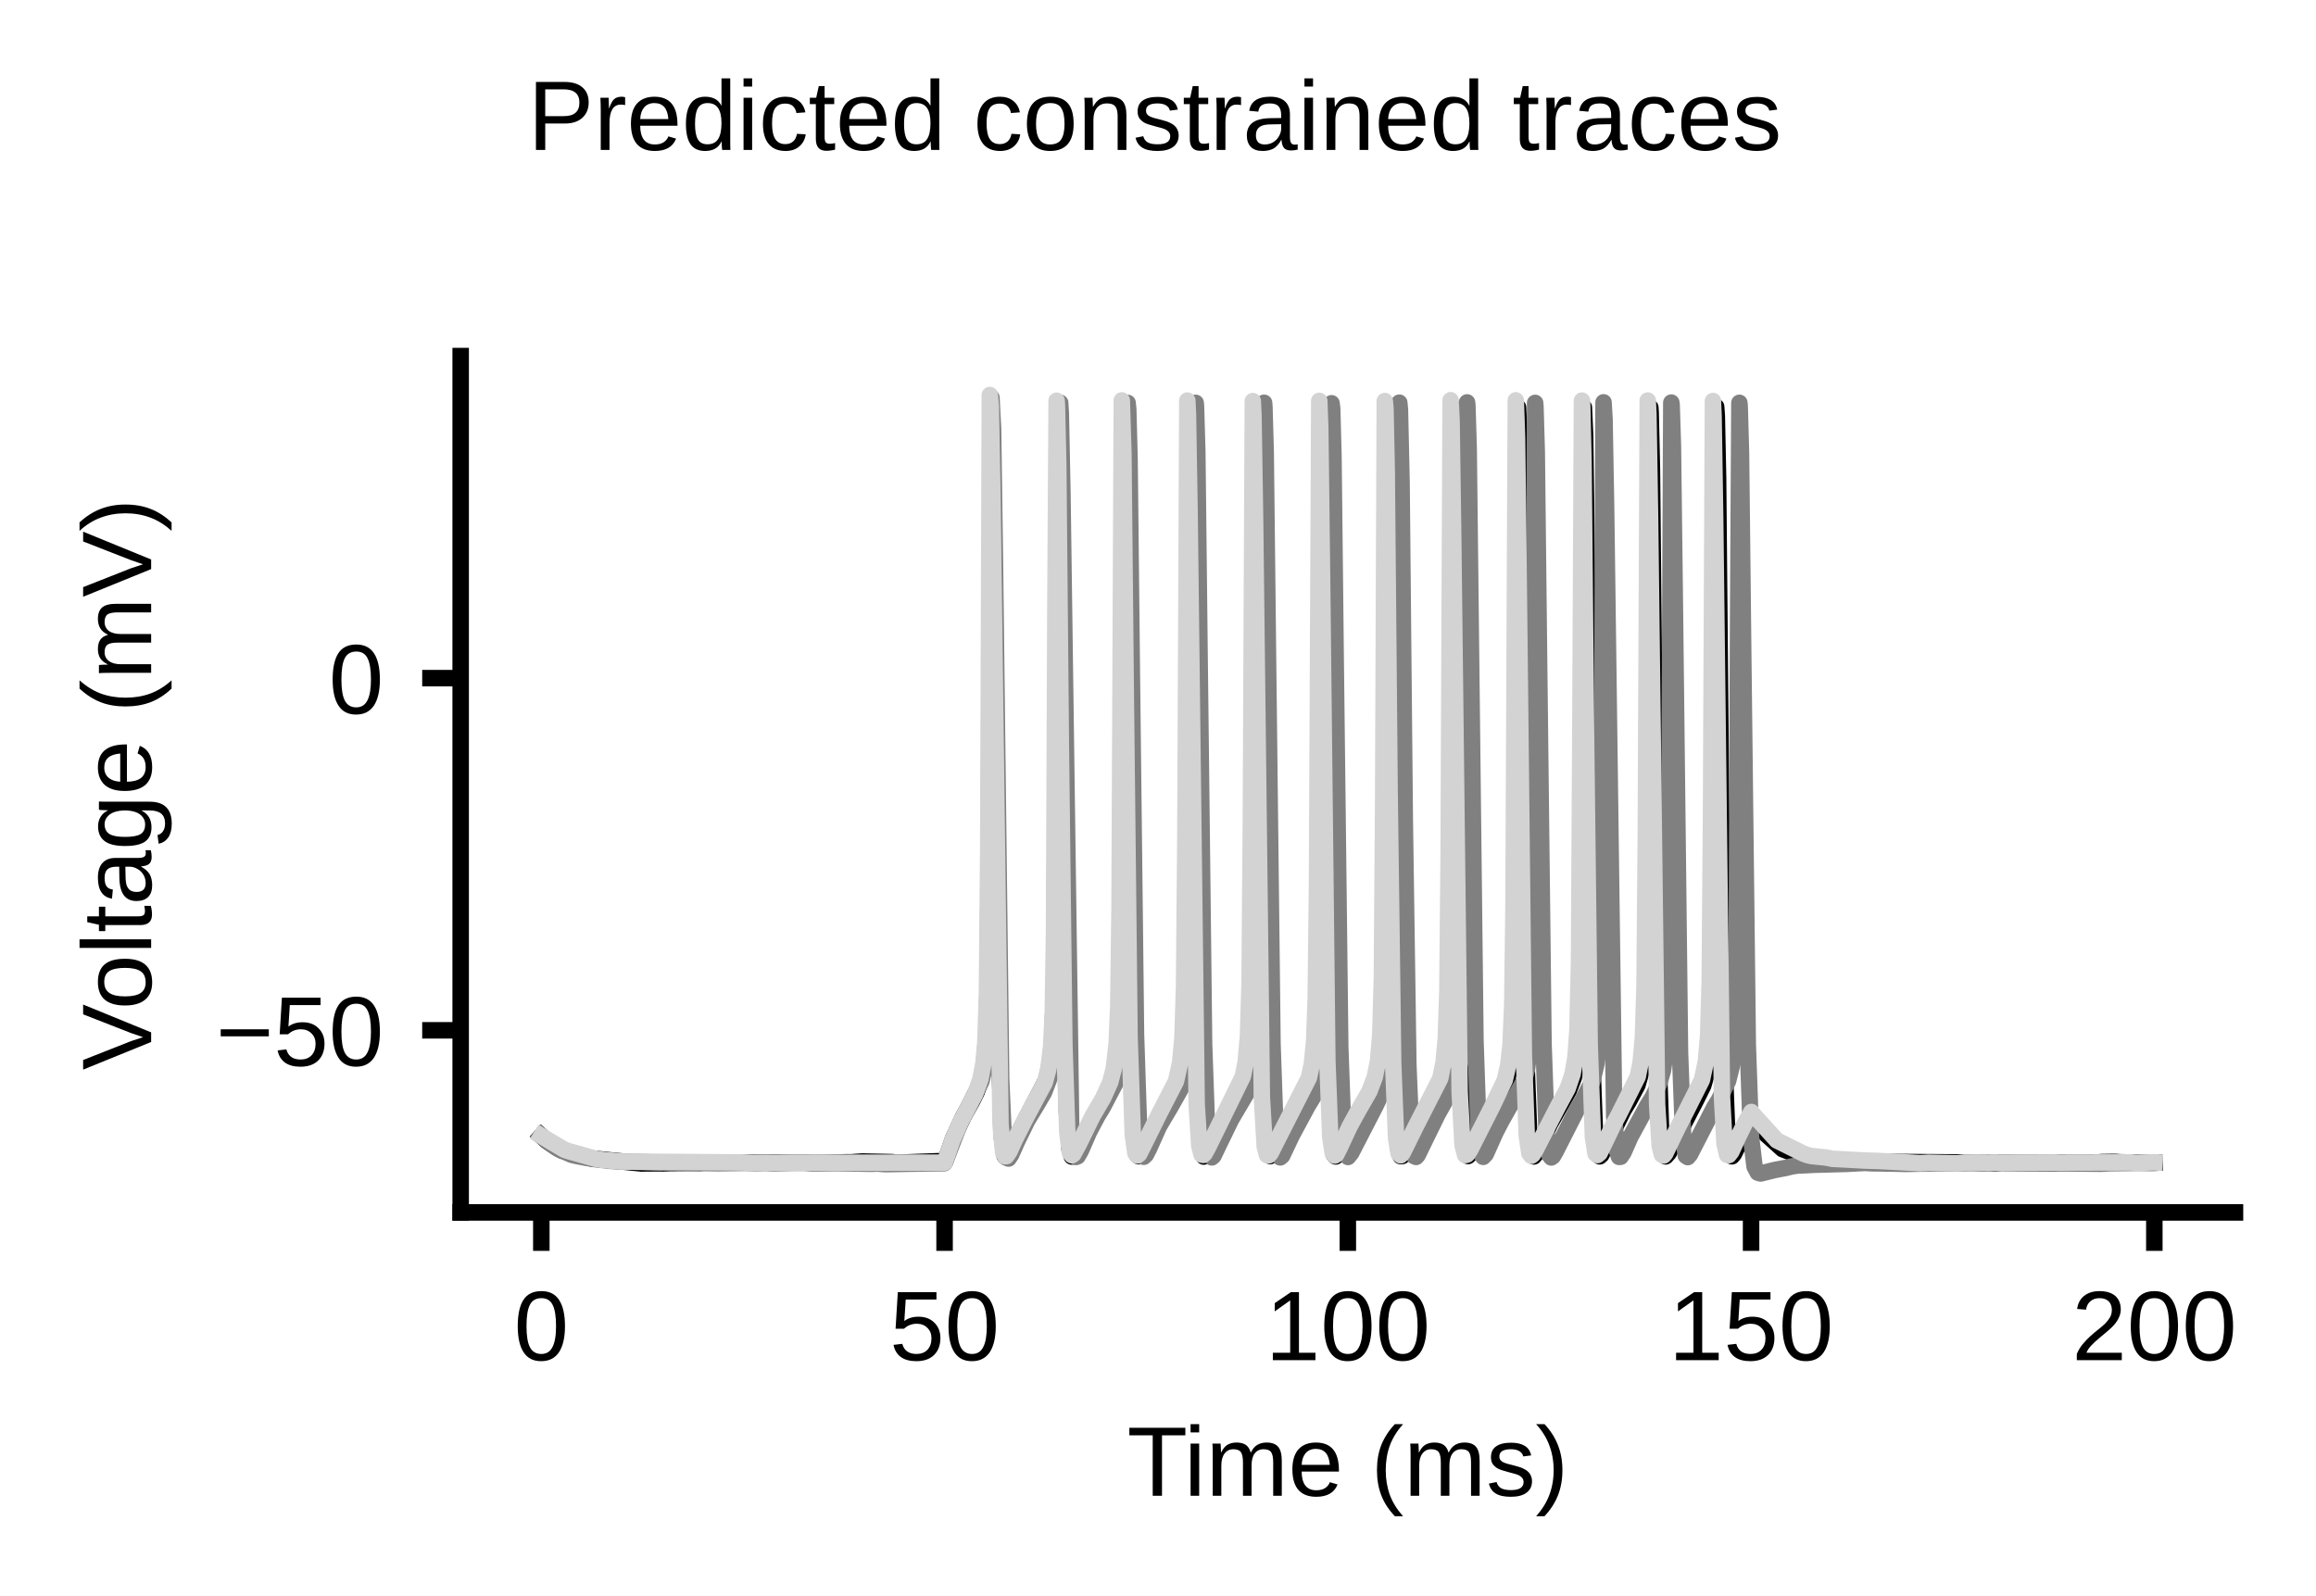
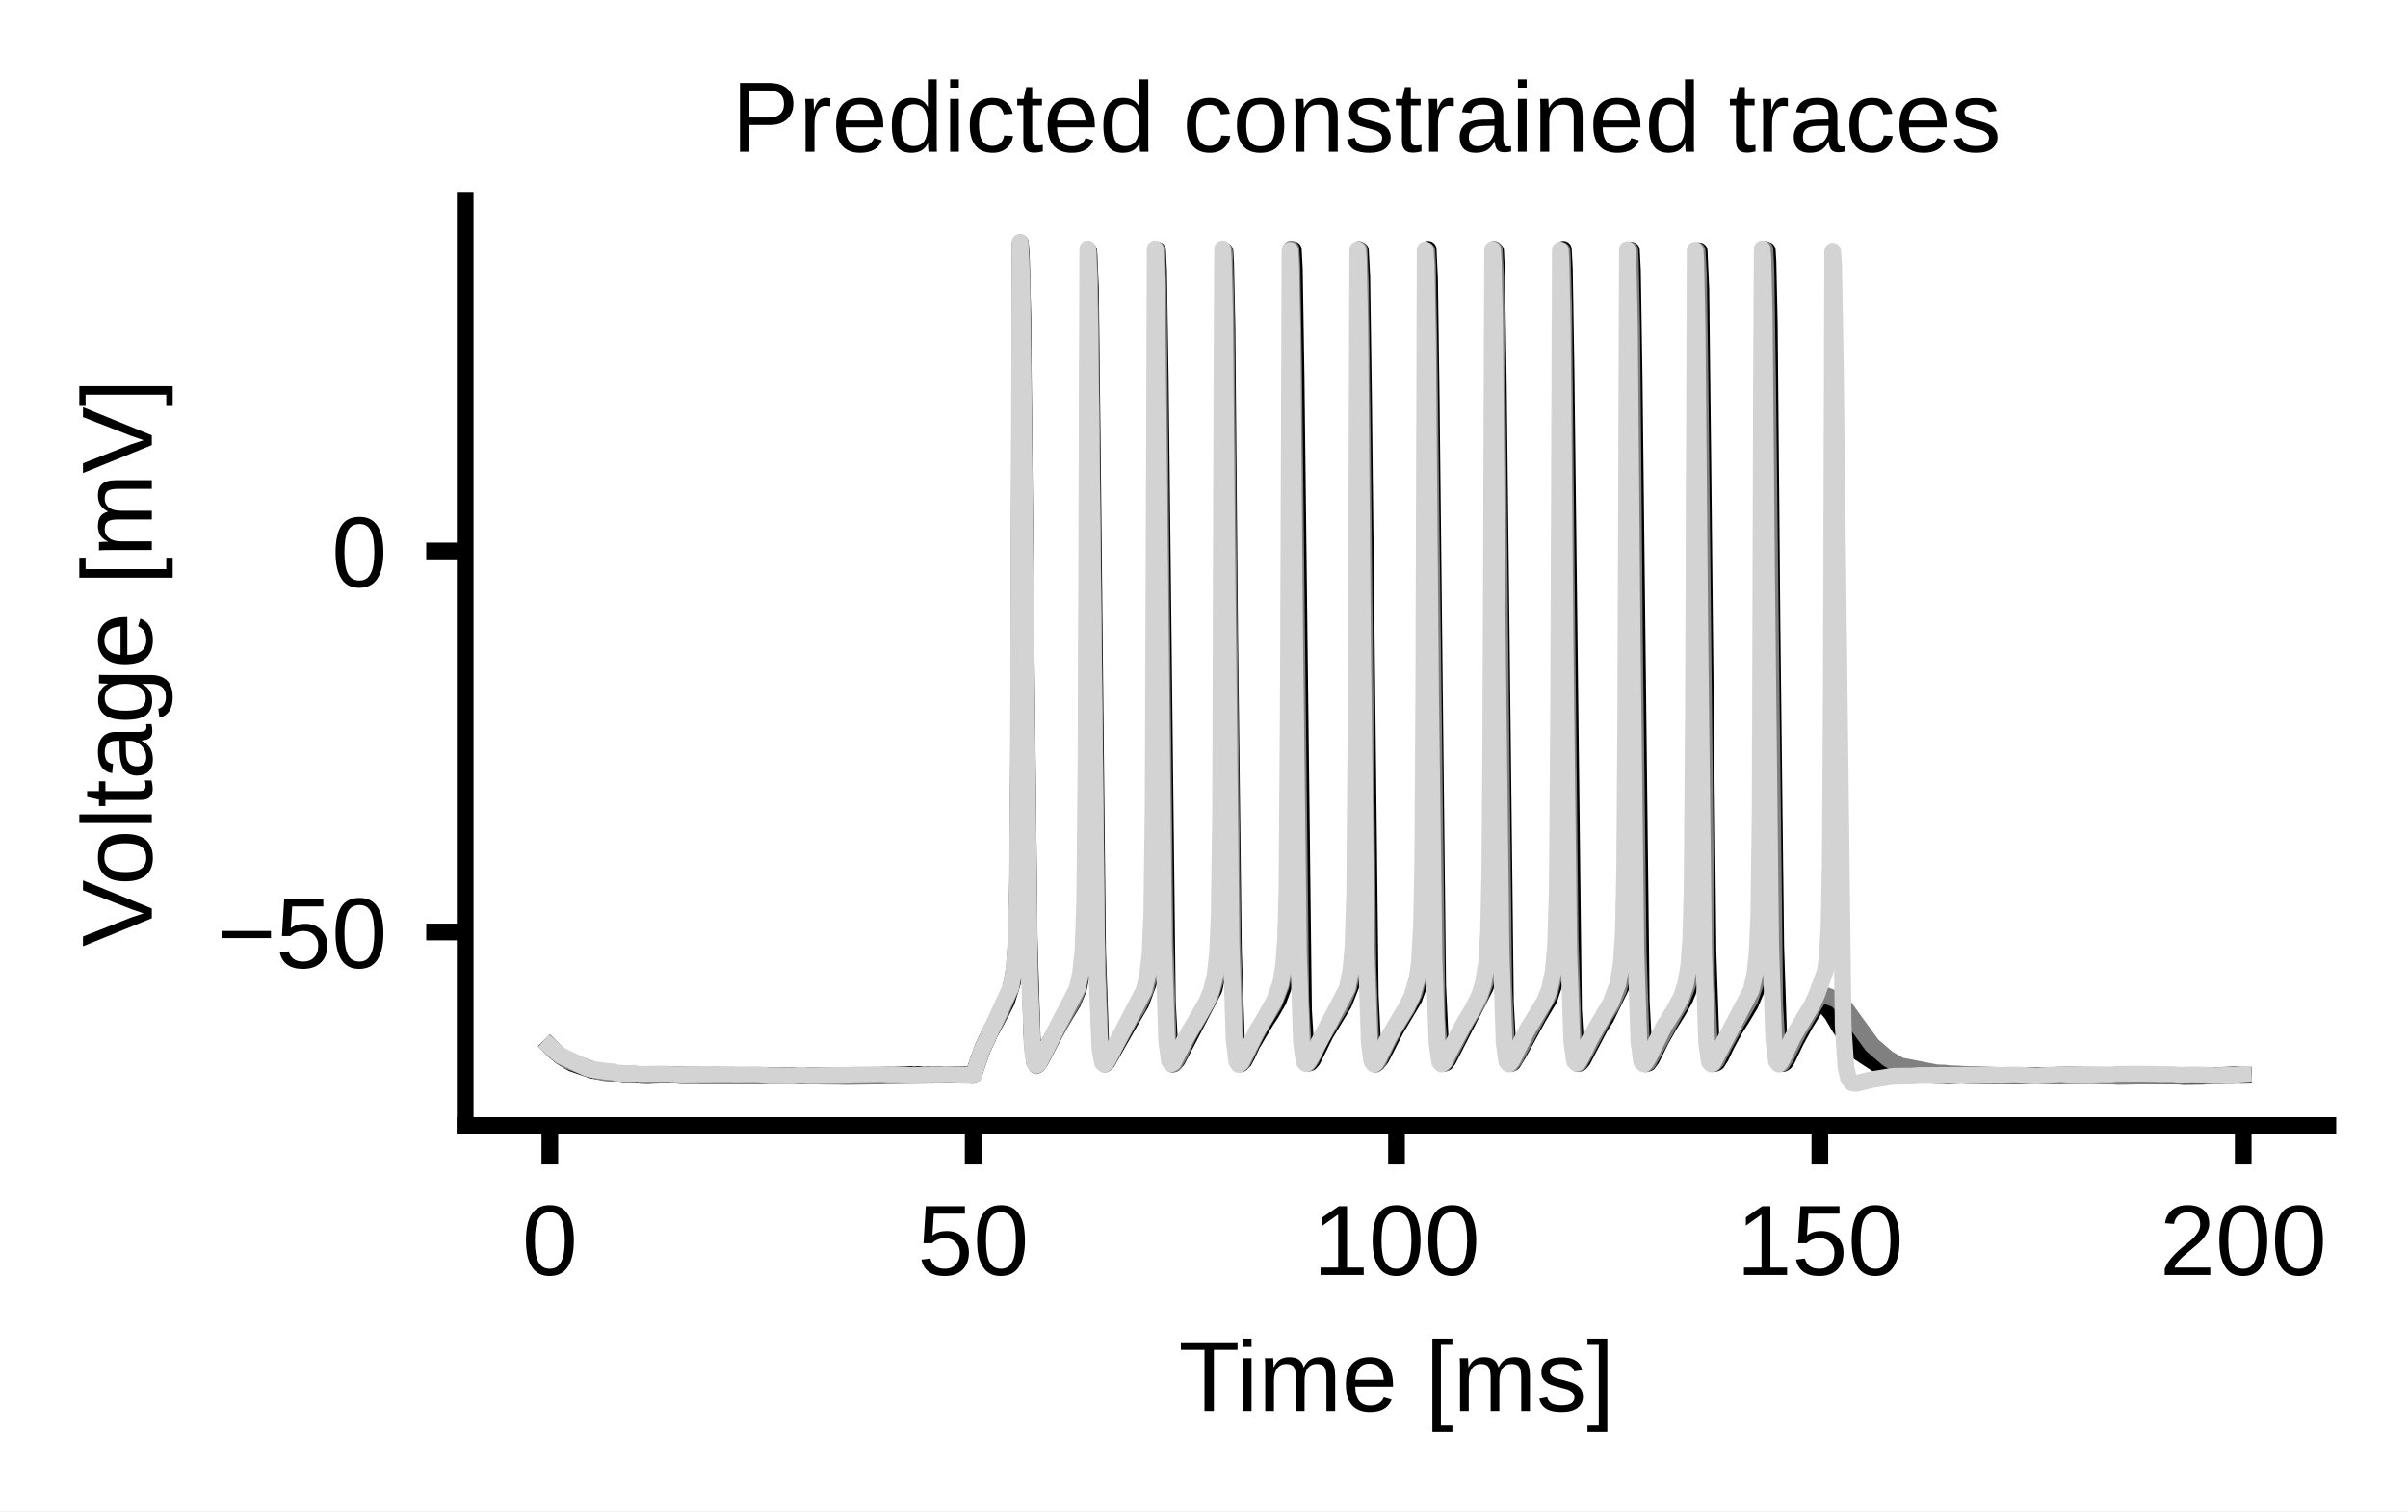
- <svg xmlns="http://www.w3.org/2000/svg" xmlns:xlink="http://www.w3.org/1999/xlink" width="210.711pt" height="145.197pt" viewBox="0 0 210.711 145.197" version="1.1">
+ <svg xmlns="http://www.w3.org/2000/svg" xmlns:xlink="http://www.w3.org/1999/xlink" width="216.403pt" height="135.822pt" viewBox="0 0 216.403 135.822" version="1.1">
  <defs>
    <style type="text/css">*{stroke-linejoin: round; stroke-linecap: butt}</style>
  </defs>
  <g id="figure_1">
    <g id="patch_1">
-       <path d="M 0 145.197  L 210.711 145.197  L 210.711 0  L 0 0  z " style="fill: #ffffff" />
+       <path d="M 0 135.822  L 216.403 135.822  L 216.403 -0  L 0 -0  z " style="fill: #ffffff" />
    </g>
    <g id="axes_1">
      <g id="patch_2">
-         <path d="M 41.912 110.32  L 203.341 110.32  L 203.341 32.4  L 41.912 32.4  z " style="fill: #ffffff" />
+         <path d="M 41.803 101.16  L 209.202 101.16  L 209.202 18  L 41.803 18  z " style="fill: #ffffff" />
      </g>
      <g id="matplotlib.axis_1">
        <g id="xtick_1">
          <g id="line2d_1">
            <defs>
-               <path id="m3eabb0e446" d="M 0 0  L 0 3.5  " style="stroke: #000000; stroke-width: 1.5" />
+               <path id="me00b1f5acd" d="M 0 0  L 0 3.5  " style="stroke: #000000; stroke-width: 1.5" />
            </defs>
            <g>
-               <use xlink:href="#m3eabb0e446" x="49.25" y="110.32" style="stroke: #000000; stroke-width: 1.5" />
+               <use xlink:href="#me00b1f5acd" x="49.412" y="101.16" style="stroke: #000000; stroke-width: 1.5" />
            </g>
          </g>
          <g id="text_1">
-             <text style="font: 9px 'Arial', sans-serif; text-anchor: middle" x="49.25" y="123.762" transform="rotate(-0 49.24986 123.762)">0</text>
+             <text style="font: 9px 'Arial', sans-serif; text-anchor: middle" x="49.412" y="114.602" transform="rotate(-0 49.41159 114.602)">0</text>
          </g>
        </g>
        <g id="xtick_2">
          <g id="line2d_2">
            <g>
-               <use xlink:href="#m3eabb0e446" x="85.938" y="110.32" style="stroke: #000000; stroke-width: 1.5" />
+               <use xlink:href="#me00b1f5acd" x="87.457" y="101.16" style="stroke: #000000; stroke-width: 1.5" />
            </g>
          </g>
          <g id="text_2">
-             <text style="font: 9px 'Arial', sans-serif; text-anchor: middle" x="85.938" y="123.762" transform="rotate(-0 85.93821 123.762)">50</text>
+             <text style="font: 9px 'Arial', sans-serif; text-anchor: middle" x="87.457" y="114.602" transform="rotate(-0 87.45704 114.602)">50</text>
          </g>
        </g>
        <g id="xtick_3">
          <g id="line2d_3">
            <g>
-               <use xlink:href="#m3eabb0e446" x="122.627" y="110.32" style="stroke: #000000; stroke-width: 1.5" />
+               <use xlink:href="#me00b1f5acd" x="125.502" y="101.16" style="stroke: #000000; stroke-width: 1.5" />
            </g>
          </g>
          <g id="text_3">
-             <text style="font: 9px 'Arial', sans-serif; text-anchor: middle" x="122.627" y="123.762" transform="rotate(-0 122.6266 123.762)">100</text>
+             <text style="font: 9px 'Arial', sans-serif; text-anchor: middle" x="125.502" y="114.602" transform="rotate(-0 125.5025 114.602)">100</text>
          </g>
        </g>
        <g id="xtick_4">
          <g id="line2d_4">
            <g>
-               <use xlink:href="#m3eabb0e446" x="159.315" y="110.32" style="stroke: #000000; stroke-width: 1.5" />
+               <use xlink:href="#me00b1f5acd" x="163.548" y="101.16" style="stroke: #000000; stroke-width: 1.5" />
            </g>
          </g>
          <g id="text_4">
-             <text style="font: 9px 'Arial', sans-serif; text-anchor: middle" x="159.315" y="123.762" transform="rotate(-0 159.3149 123.762)">150</text>
+             <text style="font: 9px 'Arial', sans-serif; text-anchor: middle" x="163.548" y="114.602" transform="rotate(-0 163.548 114.602)">150</text>
          </g>
        </g>
        <g id="xtick_5">
          <g id="line2d_5">
            <g>
-               <use xlink:href="#m3eabb0e446" x="196.003" y="110.32" style="stroke: #000000; stroke-width: 1.5" />
+               <use xlink:href="#me00b1f5acd" x="201.593" y="101.16" style="stroke: #000000; stroke-width: 1.5" />
            </g>
          </g>
          <g id="text_5">
-             <text style="font: 9px 'Arial', sans-serif; text-anchor: middle" x="196.003" y="123.762" transform="rotate(-0 196.0033 123.762)">200</text>
+             <text style="font: 9px 'Arial', sans-serif; text-anchor: middle" x="201.593" y="114.602" transform="rotate(-0 201.5934 114.602)">200</text>
          </g>
        </g>
        <g id="text_6">
-           <text style="font: 9px 'Arial', sans-serif; text-anchor: middle" x="122.627" y="136.102" transform="rotate(-0 122.6266 136.1025)">Time (ms)</text>
+           <text style="font: 9px 'Arial', sans-serif; text-anchor: middle" x="125.502" y="126.833" transform="rotate(-0 125.5025 126.8328)">Time [ms]</text>
        </g>
      </g>
      <g id="matplotlib.axis_2">
        <g id="ytick_1">
          <g id="line2d_6">
            <defs>
-               <path id="mb02e0d03f3" d="M 0 0  L -3.5 0  " style="stroke: #000000; stroke-width: 1.5" />
+               <path id="m59dde375f7" d="M 0 0  L -3.5 0  " style="stroke: #000000; stroke-width: 1.5" />
            </defs>
            <g>
-               <use xlink:href="#mb02e0d03f3" x="41.912" y="93.747" style="stroke: #000000; stroke-width: 1.5" />
+               <use xlink:href="#m59dde375f7" x="41.803" y="83.767" style="stroke: #000000; stroke-width: 1.5" />
            </g>
          </g>
          <g id="text_7">
-             <text style="font: 9px 'Arial', sans-serif; text-anchor: end" x="34.912" y="96.968" transform="rotate(-0 34.91219 96.96846)">−50</text>
+             <text style="font: 9px 'Arial', sans-serif; text-anchor: end" x="34.803" y="86.988" transform="rotate(-0 34.8025 86.98794)">−50</text>
          </g>
        </g>
        <g id="ytick_2">
          <g id="line2d_7">
            <g>
-               <use xlink:href="#mb02e0d03f3" x="41.912" y="61.703" style="stroke: #000000; stroke-width: 1.5" />
+               <use xlink:href="#m59dde375f7" x="41.803" y="49.522" style="stroke: #000000; stroke-width: 1.5" />
            </g>
          </g>
          <g id="text_8">
-             <text style="font: 9px 'Arial', sans-serif; text-anchor: end" x="34.912" y="64.924" transform="rotate(-0 34.91219 64.92435)">0</text>
+             <text style="font: 9px 'Arial', sans-serif; text-anchor: end" x="34.803" y="52.743" transform="rotate(-0 34.8025 52.74305)">0</text>
          </g>
        </g>
        <g id="text_9">
-           <text style="font: 9px 'Arial', sans-serif; text-anchor: middle" x="13.752" y="71.36" transform="rotate(-90 13.75172 71.36)">Voltage (mV)</text>
+           <text style="font: 9px 'Arial', sans-serif; text-anchor: middle" x="13.642" y="59.58" transform="rotate(-90 13.64203 59.58)">Voltage [mV]</text>
        </g>
      </g>
      <g id="line2d_8">
-         <path d="M 49.25 103.361  L 49.808 103.86  L 50.718 104.46  L 51.129 104.686  L 53.771 105.402  L 58.38 105.869  L 58.644 105.862  L 60.053 105.85  L 60.288 105.868  L 60.992 105.829  L 61.257 105.83  L 61.873 105.817  L 62.108 105.818  L 62.666 105.811  L 63.693 105.818  L 64.075 105.779  L 73.234 105.797  L 73.88 105.827  L 74.849 105.82  L 75.612 105.801  L 76.933 105.759  L 77.403 105.76  L 78.46 105.686  L 79.135 105.703  L 81.19 105.745  L 81.425 105.784  L 81.865 105.792  L 86.004 105.634  L 86.709 103.618  L 87.648 101.591  L 88.441 100.189  L 88.852 99.36  L 89.233 98.309  L 89.527 96.84  L 89.733 94.441  L 89.879 89.072  L 89.997 71.024  L 90.144 36.539  L 90.173 36.944  L 90.29 41.052  L 90.496 60.4  L 90.877 94.983  L 91.171 103.651  L 91.406 105.173  L 91.582 105.307  L 91.846 104.986  L 92.639 103.179  L 93.431 101.609  L 95.193 98.263  L 95.545 96.644  L 95.751 94.405  L 95.897 89.715  L 96.015 75.731  L 96.191 37.044  L 96.25 38.257  L 96.396 47.041  L 97.072 101.226  L 97.307 104.569  L 97.512 105.232  L 97.688 105.188  L 98.011 104.617  L 100.36 100.035  L 101.005 98.769  L 101.387 97.522  L 101.651 95.755  L 101.827 92.634  L 101.945 86.268  L 102.062 61.696  L 102.18 37.016  L 102.209 37.282  L 102.327 41.722  L 102.532 61.976  L 102.914 95.554  L 103.178 103.285  L 103.413 105.032  L 103.589 105.207  L 103.794 105.007  L 104.323 103.89  L 105.732 101.045  L 106.436 99.855  L 107.2 98.118  L 107.523 96.552  L 107.728 94.138  L 107.875 88.897  L 107.992 72.497  L 108.139 37.024  L 108.198 37.811  L 108.345 45.662  L 109.079 102.204  L 109.313 104.763  L 109.519 105.235  L 109.695 105.122  L 110.047 104.473  L 111.544 101.369  L 112.631 99.516  L 113.13 98.355  L 113.423 97.196  L 113.629 95.667  L 113.805 92.35  L 113.922 85.395  L 114.04 58.35  L 114.157 37.031  L 114.187 37.441  L 114.304 42.271  L 114.539 66.625  L 114.891 95.94  L 115.155 103.393  L 115.39 105.032  L 115.566 105.191  L 115.772 104.977  L 116.359 103.702  L 117.563 101.3  L 119.148 98.179  L 119.441 96.831  L 119.647 94.874  L 119.794 91.189  L 119.911 81.407  L 120.117 37.051  L 120.234 40.689  L 120.41 56.224  L 120.85 96.033  L 121.115 103.417  L 121.35 105.048  L 121.526 105.227  L 121.761 104.955  L 123.17 101.987  L 123.639 101.142  L 124.667 99.37  L 125.195 97.981  L 125.459 96.675  L 125.665 94.44  L 125.812 89.843  L 125.929 76.295  L 126.105 37.043  L 126.164 38.169  L 126.311 46.819  L 126.986 101.169  L 127.221 104.547  L 127.426 105.196  L 127.573 105.19  L 127.779 104.915  L 128.366 103.6  L 128.806 102.675  L 129.804 100.881  L 130.626 99.477  L 131.096 98.381  L 131.419 97.062  L 131.654 94.941  L 131.8 91.362  L 131.918 82.002  L 132.123 37.022  L 132.241 40.453  L 132.417 55.705  L 132.857 95.844  L 133.122 103.348  L 133.356 105.016  L 133.562 105.188  L 133.738 105.017  L 134.032 104.41  L 135.353 101.633  L 135.998 100.564  L 137.085 98.381  L 137.466 96.78  L 137.672 94.731  L 137.819 90.747  L 137.936 79.769  L 138.112 37.062  L 138.23 39.726  L 138.406 53.993  L 138.875 96.481  L 139.14 103.556  L 139.374 105.059  L 139.551 105.223  L 139.756 104.976  L 140.05 104.381  L 141.018 102.268  L 142.721 99.255  L 143.191 98.041  L 143.455 96.8  L 143.661 94.768  L 143.807 90.838  L 143.925 80.13  L 144.101 37.066  L 144.218 39.635  L 144.394 53.75  L 144.864 96.412  L 145.128 103.545  L 145.363 105.074  L 145.539 105.216  L 145.686 105.09  L 145.95 104.581  L 147.682 101.055  L 148.181 100.224  L 148.974 98.743  L 149.385 97.319  L 149.62 95.588  L 149.796 92.173  L 149.913 84.77  L 150.031 56.113  L 150.148 37.077  L 150.178 37.55  L 150.295 42.674  L 150.53 67.379  L 150.853 94.842  L 151.146 103.454  L 151.381 105.061  L 151.528 105.222  L 151.557 105.208  L 151.822 104.913  L 154.317 100.081  L 154.963 98.784  L 155.403 97.258  L 155.638 95.447  L 155.814 91.733  L 155.932 83.303  L 156.049 51.497  L 156.137 37.014  L 156.196 37.851  L 156.313 43.491  L 156.577 72.315  L 156.9 96.723  L 157.165 103.621  L 157.399 105.096  L 157.576 105.213  L 157.752 105.004  L 158.133 104.22  L 159.337 101.708  L 159.396 101.798  L 159.953 102.561  L 162.185 104.567  L 163.946 105.239  L 167.557 105.655  L 167.792 105.678  L 168.907 105.723  L 169.318 105.745  L 170.052 105.731  L 170.434 105.715  L 179.241 105.777  L 179.476 105.791  L 180.356 105.821  L 181.149 105.82  L 181.501 105.84  L 182.088 105.804  L 187.02 105.831  L 187.519 105.775  L 187.842 105.783  L 188.664 105.789  L 190.895 105.771  L 191.218 105.744  L 192.069 105.73  L 192.539 105.732  L 192.833 105.757  L 195.651 105.805  L 195.915 105.805  L 196.003 105.802  L 196.003 105.802  " clip-path="url(#p5ea7bfa35e)" style="fill: none; stroke: #000000; stroke-width: 1.5; stroke-linecap: square" />
+         <path d="M 49.412 94.04  L 49.838 94.473  L 50.386 94.933  L 50.629 95.09  L 51.055 95.357  L 51.421 95.566  L 53.278 96.204  L 55.744 96.544  L 55.987 96.59  L 56.413 96.582  L 57.083 96.594  L 57.357 96.632  L 57.57 96.65  L 58.088 96.666  L 59.031 96.61  L 59.762 96.599  L 60.584 96.605  L 61.132 96.664  L 62.441 96.667  L 62.776 96.669  L 77.754 96.681  L 78.058 96.701  L 78.423 96.684  L 79.123 96.664  L 79.702 96.628  L 80.098 96.64  L 80.98 96.606  L 81.437 96.595  L 81.833 96.577  L 82.107 96.615  L 82.624 96.575  L 83.02 96.609  L 83.538 96.592  L 84.055 96.601  L 84.36 96.595  L 86.582 96.615  L 87.434 96.65  L 87.495 96.552  L 88.317 94.194  L 88.895 92.966  L 90.022 90.886  L 90.478 89.965  L 90.996 88.272  L 91.24 86.436  L 91.392 83.579  L 91.514 76.401  L 91.605 56.279  L 91.696 21.839  L 91.787 23.186  L 91.909 28.128  L 92.122 50.505  L 92.488 84.357  L 92.762 93.439  L 93.005 95.448  L 93.218 95.69  L 93.462 95.395  L 93.736 94.862  L 94.162 93.984  L 95.38 91.823  L 96.415 90.109  L 96.902 88.922  L 97.237 87.367  L 97.419 85.583  L 97.572 81.735  L 97.693 70.568  L 97.846 22.588  L 97.998 25.903  L 98.18 41.769  L 98.637 85.451  L 98.911 93.63  L 99.155 95.387  L 99.337 95.589  L 99.489 95.47  L 99.977 94.61  L 101.894 91.247  L 102.534 90.167  L 103.234 88.271  L 103.477 86.739  L 103.66 84.033  L 103.782 78.781  L 103.873 66.235  L 104.025 22.49  L 104.117 24.301  L 104.269 34.008  L 104.908 89.994  L 105.152 94.572  L 105.365 95.523  L 105.517 95.597  L 105.791 95.289  L 109.109 88.912  L 109.444 87.386  L 109.657 85.129  L 109.809 80.32  L 109.931 64.609  L 110.083 22.586  L 110.144 23.63  L 110.266 29.414  L 110.51 57.105  L 110.844 85.378  L 111.118 93.61  L 111.362 95.391  L 111.545 95.598  L 111.788 95.377  L 112.062 94.863  L 112.519 93.87  L 113.736 91.817  L 114.224 91.073  L 114.893 89.909  L 115.32 88.749  L 115.624 87.258  L 115.837 84.781  L 115.989 79.046  L 116.081 67.06  L 116.233 22.455  L 116.324 24.191  L 116.476 33.667  L 117.146 90.8  L 117.39 94.735  L 117.603 95.489  L 117.755 95.509  L 117.968 95.257  L 118.455 94.276  L 119.094 92.973  L 120.769 90.194  L 121.408 88.573  L 121.712 86.874  L 121.895 84.41  L 122.017 79.91  L 122.108 69.857  L 122.26 22.511  L 122.382 24.812  L 122.534 35.43  L 123.143 89.43  L 123.387 94.425  L 123.63 95.498  L 123.783 95.521  L 124.117 95.106  L 125.457 92.485  L 127.07 89.781  L 127.466 88.678  L 127.74 87.301  L 127.953 84.897  L 128.105 79.526  L 128.197 68.623  L 128.349 22.417  L 128.471 25.027  L 128.623 36.034  L 129.201 88.549  L 129.475 94.461  L 129.719 95.558  L 129.932 95.522  L 130.145 95.238  L 133.494 88.706  L 133.798 87.186  L 133.981 85.179  L 134.133 80.514  L 134.255 65.437  L 134.407 22.552  L 134.498 24.444  L 134.65 34.399  L 135.29 90.081  L 135.533 94.567  L 135.746 95.505  L 135.959 95.519  L 136.416 94.775  L 138.243 91.428  L 139.217 89.8  L 139.643 88.533  L 139.917 87.046  L 140.1 84.811  L 140.252 79.179  L 140.343 67.527  L 140.495 22.415  L 140.587 24.135  L 140.739 33.518  L 141.409 90.742  L 141.652 94.727  L 141.865 95.496  L 142.018 95.541  L 142.231 95.288  L 142.809 94.17  L 143.814 92.265  L 144.301 91.514  L 145.762 88.526  L 146.066 86.747  L 146.249 84.048  L 146.371 78.832  L 146.462 66.438  L 146.614 22.497  L 146.706 24.293  L 146.858 33.973  L 147.497 89.973  L 147.741 94.534  L 147.984 95.539  L 148.136 95.552  L 148.441 95.128  L 149.263 93.461  L 149.933 92.282  L 150.815 90.849  L 151.394 89.825  L 151.698 89.094  L 152.094 87.357  L 152.307 85.077  L 152.459 80.062  L 152.551 70.277  L 152.703 22.551  L 152.855 25.993  L 153.038 42.031  L 153.494 85.558  L 153.768 93.655  L 154.012 95.379  L 154.195 95.56  L 154.316 95.491  L 154.651 94.955  L 155.169 93.875  L 155.899 92.525  L 156.539 91.513  L 157.3 90.242  L 157.817 89.018  L 158.091 87.965  L 158.335 86.094  L 158.487 83.174  L 158.609 76.03  L 158.7 57.118  L 158.822 22.503  L 158.883 23.47  L 159.004 28.96  L 159.248 56.291  L 159.583 85.061  L 159.857 93.527  L 160.1 95.359  L 160.283 95.576  L 160.405 95.495  L 160.557 95.292  L 161.379 93.584  L 162.231 92.027  L 163.571 89.85  L 163.632 89.937  L 164.636 91.137  L 165.306 92.29  L 166.432 93.923  L 167.072 94.587  L 168.746 95.687  L 170.968 96.322  L 172.064 96.43  L 172.43 96.488  L 173.069 96.588  L 173.434 96.612  L 173.86 96.65  L 174.408 96.656  L 175.108 96.681  L 175.474 96.664  L 175.748 96.653  L 175.93 96.647  L 176.326 96.635  L 176.631 96.654  L 179.705 96.689  L 180.162 96.687  L 180.588 96.704  L 183.024 96.662  L 183.541 96.682  L 184.119 96.657  L 184.576 96.697  L 185.033 96.631  L 185.52 96.632  L 195.444 96.708  L 195.748 96.707  L 195.992 96.737  L 196.296 96.746  L 198.032 96.731  L 198.306 96.677  L 198.823 96.71  L 200.802 96.606  L 201.015 96.62  L 201.441 96.651  L 201.593 96.648  L 201.593 96.648  " clip-path="url(#pc21f31012a)" style="fill: none; stroke: #000000; stroke-width: 1.5; stroke-linecap: square" />
      </g>
      <g id="line2d_9">
-         <path d="M 49.25 103.361  L 50.189 104.146  L 50.542 104.386  L 50.864 104.577  L 51.011 104.649  L 52.009 105.076  L 52.391 105.169  L 53.389 105.36  L 53.8 105.412  L 54.094 105.467  L 54.916 105.556  L 55.415 105.621  L 55.855 105.651  L 60.405 105.803  L 60.846 105.798  L 61.345 105.791  L 65.367 105.847  L 67.598 105.814  L 67.979 105.816  L 68.743 105.841  L 69.741 105.808  L 70.152 105.849  L 70.445 105.859  L 71.032 105.838  L 71.443 105.822  L 71.942 105.797  L 72.764 105.777  L 74.996 105.818  L 79.223 105.895  L 79.487 105.889  L 79.839 105.875  L 80.544 105.929  L 84.302 105.862  L 85.916 105.843  L 85.975 105.749  L 87.267 102.388  L 89.292 98.384  L 89.556 97.188  L 89.762 95.325  L 89.909 91.854  L 90.026 82.449  L 90.202 36.177  L 90.349 39.031  L 90.525 51.452  L 91.083 98.084  L 91.347 104.075  L 91.582 105.337  L 91.758 105.417  L 91.993 105.074  L 92.521 103.886  L 93.461 101.958  L 94.312 100.554  L 94.987 99.397  L 95.604 97.771  L 95.839 96.484  L 96.015 94.488  L 96.162 89.885  L 96.279 76.091  L 96.455 36.649  L 96.514 37.641  L 96.661 44.968  L 97.453 102.408  L 97.688 104.863  L 97.894 105.273  L 98.04 105.216  L 98.334 104.709  L 99.097 102.963  L 99.861 101.521  L 100.301 100.806  L 101.593 98.341  L 101.886 97.156  L 102.092 95.564  L 102.238 92.926  L 102.356 87.038  L 102.473 64.285  L 102.591 36.661  L 102.649 37.234  L 102.767 41.779  L 102.972 60.89  L 103.354 94.129  L 103.648 103.112  L 103.882 105.019  L 104.059 105.255  L 104.264 105.057  L 104.558 104.478  L 105.438 102.508  L 106.466 100.771  L 107.669 98.633  L 108.022 97.382  L 108.227 95.987  L 108.403 93.243  L 108.521 87.977  L 108.638 68.178  L 108.785 36.656  L 108.814 37.026  L 108.932 41.117  L 109.137 59.553  L 109.548 95.003  L 109.842 103.415  L 110.077 105.107  L 110.253 105.311  L 110.4 105.183  L 110.957 104.022  L 112.014 101.852  L 113.805 98.812  L 114.187 97.633  L 114.421 96.25  L 114.598 93.923  L 114.744 87.93  L 114.862 67.985  L 115.009 36.65  L 115.038 37.027  L 115.155 41.147  L 115.361 59.571  L 115.772 94.984  L 116.065 103.378  L 116.3 105.091  L 116.476 105.314  L 116.653 105.162  L 117.533 103.305  L 118.972 100.636  L 119.706 99.425  L 120.322 97.74  L 120.616 95.919  L 120.792 93.046  L 120.909 87.383  L 121.027 65.703  L 121.144 36.694  L 121.203 37.15  L 121.32 41.537  L 121.526 60.375  L 121.937 95.286  L 122.23 103.477  L 122.465 105.1  L 122.641 105.274  L 122.935 104.913  L 125.137 100.642  L 126.428 97.953  L 126.722 96.368  L 126.898 94.228  L 127.045 89.005  L 127.162 72.546  L 127.309 36.641  L 127.368 37.287  L 127.514 43.875  L 127.808 74.598  L 128.131 96.853  L 128.424 103.903  L 128.659 105.194  L 128.835 105.27  L 128.982 105.111  L 129.335 104.374  L 130.802 101.379  L 132.417 98.492  L 132.711 97.414  L 132.945 95.762  L 133.122 92.615  L 133.239 86.051  L 133.356 60.29  L 133.474 36.616  L 133.503 36.897  L 133.621 40.769  L 133.826 58.744  L 134.237 94.645  L 134.531 103.268  L 134.765 105.037  L 134.942 105.263  L 135.176 105.015  L 136.057 103.047  L 136.586 102.022  L 138.611 98.434  L 138.934 97.238  L 139.169 95.343  L 139.316 92.391  L 139.433 85.359  L 139.551 57.657  L 139.668 36.66  L 139.697 37.014  L 139.815 41.104  L 140.02 59.539  L 140.431 94.959  L 140.725 103.392  L 140.96 105.099  L 141.136 105.319  L 141.283 105.211  L 141.518 104.811  L 143.602 100.712  L 143.866 100.328  L 144.864 98.418  L 145.246 96.797  L 145.451 94.7  L 145.598 90.554  L 145.715 78.75  L 145.892 36.608  L 145.98 38.101  L 146.126 46.258  L 146.86 101.571  L 147.095 104.651  L 147.301 105.268  L 147.448 105.257  L 147.712 104.856  L 148.328 103.46  L 149.855 100.646  L 150.354 99.845  L 150.941 98.635  L 151.293 97.415  L 151.528 95.8  L 151.704 92.736  L 151.822 86.439  L 151.939 61.862  L 152.057 36.631  L 152.086 36.839  L 152.203 40.544  L 152.379 54.978  L 152.849 95.81  L 153.143 103.634  L 153.378 105.164  L 153.554 105.286  L 153.759 105.042  L 155.99 100.706  L 156.372 100.109  L 157.223 98.361  L 157.546 97.056  L 157.752 95.329  L 157.898 92.329  L 158.016 85.137  L 158.133 56.838  L 158.251 36.653  L 158.28 37.036  L 158.398 41.22  L 158.603 59.75  L 159.014 95.059  L 159.308 103.436  L 159.63 106.146  L 159.924 106.701  L 160.188 106.777  L 160.952 106.588  L 161.421 106.469  L 162.449 106.274  L 162.654 106.222  L 163.007 106.134  L 163.564 106.051  L 163.887 106.042  L 164.915 105.992  L 165.296 105.976  L 168.056 105.901  L 168.643 105.869  L 169.348 105.829  L 169.759 105.817  L 170.199 105.848  L 171.96 105.873  L 173.34 105.905  L 176.217 105.859  L 178.213 105.847  L 180.033 105.819  L 181.002 105.823  L 181.648 105.806  L 182 105.806  L 184.407 105.832  L 184.936 105.833  L 186.286 105.821  L 186.873 105.842  L 187.607 105.862  L 187.842 105.856  L 191.13 105.892  L 191.893 105.846  L 196.003 105.79  L 196.003 105.79  " clip-path="url(#p5ea7bfa35e)" style="fill: none; stroke: #808080; stroke-width: 1.5; stroke-linecap: square" />
+         <path d="M 49.412 94.04  L 50.325 94.893  L 51.086 95.375  L 53.674 96.28  L 54.404 96.416  L 55.257 96.528  L 55.835 96.506  L 56.687 96.575  L 58.179 96.651  L 58.392 96.676  L 60.371 96.586  L 60.584 96.599  L 60.828 96.605  L 63.78 96.637  L 64.298 96.611  L 65.089 96.645  L 65.516 96.647  L 65.942 96.644  L 66.277 96.673  L 66.703 96.665  L 66.977 96.678  L 67.342 96.686  L 70.539 96.654  L 70.874 96.672  L 72.335 96.688  L 73.887 96.728  L 75.409 96.742  L 75.927 96.758  L 87.495 96.582  L 88.226 94.453  L 89.078 92.592  L 89.9 91.067  L 90.844 88.789  L 91.148 87.055  L 91.331 84.509  L 91.453 79.721  L 91.544 68.356  L 91.696 21.971  L 91.787 23.493  L 91.909 29.44  L 92.153 57.087  L 92.488 85.559  L 92.762 93.871  L 92.975 95.489  L 93.157 95.783  L 93.37 95.581  L 93.705 94.993  L 95.227 92.069  L 96.445 89.923  L 96.841 88.942  L 97.145 87.625  L 97.358 85.789  L 97.511 82.512  L 97.632 74.041  L 97.754 37.847  L 97.815 22.502  L 97.876 22.987  L 97.998 27.849  L 98.211 50.365  L 98.576 84.441  L 98.85 93.384  L 99.094 95.375  L 99.307 95.644  L 99.581 95.334  L 100.068 94.337  L 101.529 91.664  L 102.229 90.543  L 102.96 88.926  L 103.264 87.65  L 103.477 85.835  L 103.63 82.672  L 103.751 74.573  L 103.843 53.053  L 103.964 22.49  L 103.995 22.927  L 104.117 27.59  L 104.33 49.848  L 104.695 84.224  L 104.969 93.318  L 105.213 95.386  L 105.395 95.662  L 105.547 95.578  L 105.913 94.931  L 106.765 93.127  L 107.648 91.562  L 108.744 89.621  L 109.261 87.976  L 109.535 85.806  L 109.688 82.576  L 109.809 74.284  L 109.931 38.845  L 110.023 22.522  L 110.053 22.974  L 110.175 27.747  L 110.388 50.199  L 110.753 84.389  L 111.027 93.357  L 111.271 95.363  L 111.453 95.628  L 111.666 95.479  L 112.671 93.391  L 113.219 92.339  L 114.467 90.272  L 115.137 88.561  L 115.411 87.156  L 115.624 84.643  L 115.776 78.865  L 115.867 67.037  L 116.02 22.39  L 116.111 24.062  L 116.263 33.642  L 116.903 90.031  L 117.146 94.601  L 117.359 95.532  L 117.542 95.589  L 117.816 95.223  L 118.699 93.393  L 120.647 90.098  L 121.195 88.755  L 121.469 87.503  L 121.682 85.517  L 121.834 81.735  L 121.956 71.129  L 122.139 22.424  L 122.26 25.596  L 122.413 37.75  L 122.93 86.847  L 123.204 94.091  L 123.448 95.534  L 123.63 95.654  L 123.874 95.372  L 124.574 93.897  L 125.274 92.52  L 125.883 91.541  L 126.461 90.589  L 127.101 89.268  L 127.496 87.782  L 127.71 86.157  L 127.862 83.48  L 127.984 77.32  L 128.075 62.08  L 128.227 22.54  L 128.288 23.71  L 128.44 32.615  L 129.14 91.505  L 129.384 94.95  L 129.597 95.608  L 129.749 95.589  L 129.993 95.282  L 131.728 91.903  L 132.854 90.009  L 133.463 88.335  L 133.707 86.961  L 133.889 84.757  L 134.011 81.008  L 134.133 68.244  L 134.285 22.409  L 134.407 24.947  L 134.559 36.138  L 135.138 88.747  L 135.412 94.559  L 135.625 95.547  L 135.807 95.6  L 136.112 95.204  L 137.938 91.748  L 139.247 89.315  L 139.673 87.626  L 139.887 85.821  L 140.039 82.588  L 140.161 74.321  L 140.282 38.929  L 140.374 22.527  L 140.404 22.962  L 140.526 27.712  L 140.739 50.147  L 141.104 84.375  L 141.378 93.33  L 141.622 95.353  L 141.804 95.606  L 141.926 95.556  L 142.383 94.722  L 143.996 91.657  L 144.818 90.345  L 145.458 88.936  L 145.732 87.834  L 145.945 86.242  L 146.127 82.777  L 146.249 74.997  L 146.34 54.457  L 146.462 22.457  L 146.523 23.518  L 146.645 29.44  L 146.888 57.328  L 147.223 85.604  L 147.497 93.758  L 147.71 95.362  L 147.923 95.619  L 148.106 95.491  L 150.541 90.983  L 150.998 90.238  L 151.668 88.51  L 151.942 87.017  L 152.155 84.236  L 152.277 79.609  L 152.368 69.272  L 152.52 22.536  L 152.642 24.729  L 152.794 35.576  L 153.373 88.539  L 153.647 94.501  L 153.86 95.53  L 154.012 95.599  L 154.255 95.338  L 154.925 93.973  L 156.143 91.74  L 156.539 91.101  L 157.269 89.809  L 157.787 88.314  L 158.03 86.89  L 158.213 84.528  L 158.335 80.416  L 158.456 65.708  L 158.609 22.409  L 158.7 24.228  L 158.852 34.207  L 159.491 90.213  L 159.735 94.651  L 159.979 95.579  L 160.131 95.588  L 160.527 94.964  L 160.801 94.38  L 161.622 92.744  L 163.632 89.29  L 163.662 89.314  L 165.032 89.833  L 165.793 90.558  L 166.737 91.878  L 168.259 93.961  L 169.659 95.156  L 170.755 95.788  L 174.043 96.432  L 174.713 96.449  L 175.2 96.508  L 175.748 96.52  L 176.661 96.572  L 177.148 96.582  L 177.605 96.587  L 179.584 96.662  L 179.857 96.694  L 180.588 96.713  L 181.014 96.703  L 181.44 96.685  L 182.536 96.693  L 182.81 96.683  L 183.176 96.707  L 184.211 96.703  L 184.667 96.698  L 185.033 96.723  L 188.138 96.653  L 188.381 96.655  L 188.686 96.684  L 189.234 96.71  L 189.964 96.726  L 190.299 96.752  L 191.669 96.729  L 192.339 96.712  L 196.296 96.695  L 196.601 96.694  L 197.392 96.697  L 198.793 96.693  L 199.128 96.675  L 199.828 96.645  L 200.558 96.677  L 201.593 96.617  L 201.593 96.617  " clip-path="url(#pc21f31012a)" style="fill: none; stroke: #808080; stroke-width: 1.5; stroke-linecap: square" />
      </g>
      <g id="line2d_10">
-         <path d="M 49.25 103.361  L 51.305 104.589  L 51.54 104.682  L 51.804 104.762  L 54.064 105.403  L 54.329 105.467  L 54.798 105.548  L 55.473 105.601  L 56.472 105.69  L 67.51 105.77  L 68.39 105.808  L 85.946 105.788  L 86.65 103.74  L 87.443 101.979  L 88.705 99.58  L 89.204 98.167  L 89.468 96.778  L 89.644 94.845  L 89.791 90.472  L 89.909 77.255  L 90.055 35.942  L 90.144 37.051  L 90.29 45.095  L 91.024 102.292  L 91.259 104.829  L 91.435 105.206  L 91.553 105.2  L 91.846 104.777  L 92.316 103.728  L 93.343 101.701  L 95.046 98.518  L 95.369 97.325  L 95.633 95.226  L 95.78 92.131  L 95.897 84.68  L 96.015 55.955  L 96.132 36.463  L 96.162 36.935  L 96.279 42.192  L 96.514 67.609  L 96.837 95.022  L 97.101 103.025  L 97.336 104.891  L 97.512 105.119  L 97.659 105.019  L 98.187 104.04  L 99.391 101.574  L 100.007 100.514  L 100.36 99.918  L 101.005 98.486  L 101.328 97.244  L 101.593 94.993  L 101.739 91.5  L 101.857 82.676  L 102.062 36.433  L 102.209 41.323  L 102.415 62.331  L 102.767 94.407  L 103.06 103.249  L 103.295 104.92  L 103.471 105.146  L 103.648 105.006  L 104.147 104.013  L 105.438 101.402  L 106.994 98.382  L 107.376 96.643  L 107.581 94.384  L 107.728 89.723  L 107.846 75.969  L 108.022 36.447  L 108.08 37.618  L 108.227 46.62  L 108.873 100.47  L 109.108 104.25  L 109.313 105.057  L 109.46 105.091  L 109.607 104.957  L 109.9 104.429  L 113.071 97.952  L 113.335 96.604  L 113.541 94.288  L 113.687 89.369  L 113.805 74.577  L 113.981 36.496  L 114.04 37.81  L 114.187 47.204  L 114.803 99.781  L 115.067 104.337  L 115.273 105.104  L 115.42 105.131  L 115.596 104.944  L 115.977 104.184  L 119.089 98.06  L 119.353 96.8  L 119.559 94.768  L 119.706 90.863  L 119.823 80.268  L 120.029 36.475  L 120.117 38.983  L 120.293 53.501  L 120.762 96.482  L 121.027 103.487  L 121.261 104.972  L 121.438 105.148  L 121.584 105.039  L 121.907 104.394  L 122.788 102.505  L 123.551 101.105  L 124.579 99.32  L 125.078 98.009  L 125.371 96.555  L 125.577 94.161  L 125.724 88.989  L 125.841 73.031  L 125.988 36.488  L 126.047 37.127  L 126.164 42.772  L 126.428 72.157  L 126.751 96.722  L 127.015 103.549  L 127.25 104.973  L 127.426 105.127  L 127.602 104.932  L 127.984 104.167  L 128.806 102.495  L 131.037 98.123  L 131.331 96.706  L 131.536 94.532  L 131.683 90.169  L 131.8 77.738  L 131.977 36.416  L 132.065 38.344  L 132.211 48.651  L 132.799 99.306  L 133.063 104.204  L 133.298 105.104  L 133.474 105.058  L 133.767 104.623  L 135.793 100.618  L 136.909 98.275  L 137.231 96.845  L 137.437 94.946  L 137.584 91.394  L 137.701 82.291  L 137.907 36.429  L 138.024 39.821  L 138.2 55.452  L 138.641 95.953  L 138.905 103.317  L 139.14 104.94  L 139.316 105.168  L 139.463 105.055  L 139.697 104.652  L 141.723 100.725  L 142.633 99.031  L 143.073 97.726  L 143.338 96.169  L 143.514 93.75  L 143.661 87.523  L 143.778 66.933  L 143.925 36.449  L 143.954 36.914  L 144.072 42.15  L 144.306 67.524  L 144.629 94.988  L 144.923 103.444  L 145.158 104.964  L 145.334 105.102  L 145.539 104.926  L 146.068 103.837  L 146.831 102.244  L 147.242 101.485  L 149.003 97.965  L 149.268 96.636  L 149.473 94.379  L 149.62 89.681  L 149.737 75.81  L 149.913 36.447  L 149.972 37.635  L 150.119 46.707  L 150.765 100.48  L 151 104.28  L 151.205 105.07  L 151.352 105.146  L 151.499 104.979  L 152.585 102.722  L 153.289 101.345  L 154.845 98.257  L 155.198 96.596  L 155.403 94.262  L 155.55 89.347  L 155.667 74.521  L 155.844 36.486  L 155.902 37.818  L 156.049 47.237  L 156.665 99.779  L 156.9 104.092  L 157.135 105.08  L 157.282 105.107  L 157.517 104.808  L 158.133 103.465  L 158.75 102.211  L 159.337 101.179  L 159.425 101.311  L 161.656 103.769  L 164.063 104.964  L 164.416 105.096  L 164.797 105.188  L 166.118 105.324  L 166.735 105.443  L 167.116 105.46  L 169.67 105.599  L 170.874 105.634  L 171.344 105.662  L 171.637 105.673  L 174.69 105.836  L 175.454 105.797  L 178.037 105.849  L 178.771 105.779  L 180.121 105.782  L 180.298 105.795  L 180.591 105.788  L 180.855 105.812  L 181.237 105.788  L 181.912 105.796  L 193.86 105.769  L 194.359 105.809  L 195.416 105.778  L 195.945 105.75  L 196.003 105.754  L 196.003 105.754  " clip-path="url(#p5ea7bfa35e)" style="fill: none; stroke: #d3d3d3; stroke-width: 1.5; stroke-linecap: square" />
+         <path d="M 49.412 94.04  L 50.081 94.634  L 50.416 94.892  L 52.76 96.001  L 53.156 96.1  L 54.617 96.309  L 55.135 96.342  L 55.47 96.442  L 56.444 96.493  L 56.657 96.483  L 57.022 96.466  L 57.418 96.568  L 59.61 96.535  L 60.158 96.557  L 60.401 96.596  L 60.706 96.599  L 61.132 96.633  L 65.546 96.592  L 65.851 96.604  L 66.155 96.612  L 66.977 96.605  L 68.103 96.604  L 69.108 96.687  L 71.208 96.704  L 71.452 96.683  L 71.817 96.653  L 72.243 96.653  L 72.609 96.684  L 76.14 96.65  L 76.566 96.628  L 79.397 96.582  L 79.854 96.628  L 80.341 96.609  L 81.285 96.629  L 81.65 96.647  L 82.168 96.668  L 82.655 96.646  L 83.111 96.605  L 83.355 96.635  L 83.69 96.604  L 84.086 96.612  L 84.573 96.616  L 84.907 96.587  L 87.038 96.664  L 87.373 96.67  L 87.495 96.606  L 88.226 94.404  L 90.844 88.717  L 91.087 87.416  L 91.27 85.357  L 91.422 80.459  L 91.514 70.581  L 91.666 21.78  L 91.818 25.242  L 91.97 36.764  L 92.518 87.793  L 92.792 94.452  L 93.005 95.614  L 93.157 95.74  L 93.37 95.55  L 93.918 94.463  L 94.984 92.337  L 96.81 88.844  L 97.115 87.412  L 97.328 85.263  L 97.48 80.958  L 97.602 67.833  L 97.754 22.376  L 97.876 25.039  L 98.028 36.332  L 98.576 87.573  L 98.85 94.276  L 99.063 95.496  L 99.246 95.654  L 99.429 95.487  L 102.808 89.013  L 103.143 87.579  L 103.356 85.646  L 103.508 82.084  L 103.63 72.348  L 103.812 22.375  L 103.964 26.767  L 104.147 44.118  L 104.573 85.059  L 104.847 93.543  L 105.091 95.38  L 105.273 95.605  L 105.426 95.519  L 106.4 93.611  L 106.948 92.626  L 107.739 91.285  L 108.44 90.046  L 108.866 88.995  L 109.201 87.605  L 109.414 85.715  L 109.566 82.294  L 109.688 73.127  L 109.809 34.742  L 109.87 22.378  L 109.931 23.171  L 110.053 28.335  L 110.266 51.33  L 110.631 84.783  L 110.905 93.474  L 111.149 95.405  L 111.332 95.68  L 111.514 95.521  L 112.062 94.454  L 112.915 92.738  L 113.706 91.411  L 114.528 89.942  L 115.076 88.423  L 115.35 86.837  L 115.533 84.392  L 115.654 79.974  L 115.776 63.589  L 115.928 22.504  L 115.989 23.594  L 116.111 29.614  L 116.355 57.629  L 116.689 85.685  L 116.963 93.767  L 117.207 95.441  L 117.39 95.6  L 117.572 95.446  L 117.938 94.812  L 121.073 88.806  L 121.408 87.123  L 121.591 85.039  L 121.743 80.179  L 121.865 64.429  L 122.017 22.45  L 122.078 23.493  L 122.199 29.334  L 122.443 57.165  L 122.778 85.481  L 123.052 93.687  L 123.265 95.342  L 123.478 95.649  L 123.63 95.536  L 123.904 95.053  L 124.787 93.231  L 125.457 92.081  L 126.401 90.525  L 126.888 89.522  L 127.344 87.978  L 127.557 86.491  L 127.74 83.465  L 127.862 77.213  L 127.953 61.602  L 128.075 22.465  L 128.166 23.782  L 128.288 30.13  L 128.562 62.223  L 128.866 85.947  L 129.14 93.795  L 129.384 95.45  L 129.567 95.622  L 129.78 95.434  L 130.358 94.271  L 131.606 91.921  L 132.306 90.758  L 132.946 89.479  L 133.281 88.444  L 133.585 86.608  L 133.768 83.795  L 133.889 78.257  L 133.981 65.006  L 134.133 22.44  L 134.194 23.455  L 134.316 29.202  L 134.559 56.938  L 134.894 85.399  L 135.168 93.668  L 135.412 95.435  L 135.594 95.634  L 135.838 95.382  L 136.081 94.912  L 137.177 92.682  L 137.451 92.227  L 138.821 89.967  L 139.247 88.902  L 139.582 87.304  L 139.795 84.996  L 139.947 80.02  L 140.069 63.757  L 140.221 22.481  L 140.282 23.568  L 140.404 29.54  L 140.648 57.526  L 140.982 85.592  L 141.256 93.691  L 141.5 95.398  L 141.683 95.568  L 141.865 95.415  L 142.17 94.879  L 142.87 93.414  L 143.601 92.111  L 144.757 90.136  L 145.397 88.421  L 145.701 86.609  L 145.884 83.772  L 146.005 78.226  L 146.097 64.907  L 146.249 22.44  L 146.31 23.471  L 146.432 29.236  L 146.675 57.006  L 147.01 85.416  L 147.284 93.665  L 147.528 95.445  L 147.741 95.638  L 147.862 95.516  L 148.167 95.012  L 149.537 92.249  L 150.42 90.853  L 151.089 89.62  L 151.485 88.431  L 151.759 86.832  L 151.942 84.39  L 152.064 80.008  L 152.185 63.684  L 152.338 22.494  L 152.398 23.571  L 152.52 29.575  L 152.764 57.539  L 153.099 85.627  L 153.373 93.731  L 153.616 95.449  L 153.799 95.643  L 153.951 95.525  L 157.361 89.03  L 157.695 87.592  L 157.908 85.699  L 158.061 82.194  L 158.182 72.789  L 158.304 33.747  L 158.365 22.377  L 158.426 23.205  L 158.548 28.484  L 158.761 51.65  L 159.126 84.904  L 159.4 93.507  L 159.644 95.377  L 159.857 95.648  L 160.07 95.394  L 160.587 94.341  L 161.105 93.247  L 162.079 91.587  L 162.84 90.327  L 163.266 89.409  L 164.027 87.305  L 164.21 86.031  L 164.362 83.478  L 164.484 77.414  L 164.575 62.234  L 164.697 22.576  L 164.788 23.896  L 164.941 32.876  L 165.641 92.181  L 165.884 95.904  L 166.128 96.951  L 166.463 97.339  L 166.767 97.377  L 167.041 97.32  L 167.346 97.248  L 168.076 97.07  L 168.259 97.029  L 168.746 96.954  L 169.751 96.789  L 170.238 96.736  L 170.786 96.73  L 171.06 96.723  L 171.699 96.727  L 172.49 96.663  L 176.448 96.65  L 178.274 96.645  L 178.762 96.661  L 179.036 96.648  L 179.401 96.654  L 179.675 96.665  L 180.923 96.611  L 182.993 96.713  L 185.215 96.587  L 185.824 96.644  L 187.925 96.637  L 188.808 96.606  L 189.112 96.621  L 189.69 96.615  L 190.238 96.555  L 190.999 96.553  L 191.943 96.553  L 192.522 96.552  L 192.978 96.559  L 193.465 96.562  L 193.77 96.557  L 194.044 96.586  L 195.231 96.584  L 195.931 96.649  L 196.936 96.613  L 198.093 96.635  L 198.61 96.652  L 199.006 96.69  L 201.106 96.623  L 201.441 96.593  L 201.593 96.586  L 201.593 96.586  " clip-path="url(#pc21f31012a)" style="fill: none; stroke: #d3d3d3; stroke-width: 1.5; stroke-linecap: square" />
      </g>
      <g id="patch_3">
-         <path d="M 41.912 110.32  L 41.912 32.4  " style="fill: none; stroke: #000000; stroke-width: 1.5; stroke-linejoin: miter; stroke-linecap: square" />
+         <path d="M 41.803 101.16  L 41.803 18  " style="fill: none; stroke: #000000; stroke-width: 1.5; stroke-linejoin: miter; stroke-linecap: square" />
      </g>
      <g id="patch_4">
-         <path d="M 41.912 110.32  L 203.341 110.32  " style="fill: none; stroke: #000000; stroke-width: 1.5; stroke-linejoin: miter; stroke-linecap: square" />
+         <path d="M 41.803 101.16  L 209.202 101.16  " style="fill: none; stroke: #000000; stroke-width: 1.5; stroke-linejoin: miter; stroke-linecap: square" />
      </g>
    </g>
    <g id="text_10">
-       <text style="font: 9px 'Arial', sans-serif; text-anchor: middle" x="105.061" y="13.642" transform="rotate(-0 105.0609 13.64203)">Predicted constrained traces</text>
+       <text style="font: 9px 'Arial', sans-serif; text-anchor: middle" x="122.802" y="13.642" transform="rotate(-0 122.8025 13.64203)">Predicted constrained traces</text>
    </g>
  </g>
  <defs>
-     <clipPath id="p5ea7bfa35e">
-       <rect x="41.912" y="32.4" width="161.429" height="77.92" />
+     <clipPath id="pc21f31012a">
+       <rect x="41.803" y="18" width="167.4" height="83.16" />
    </clipPath>
  </defs>
</svg>
